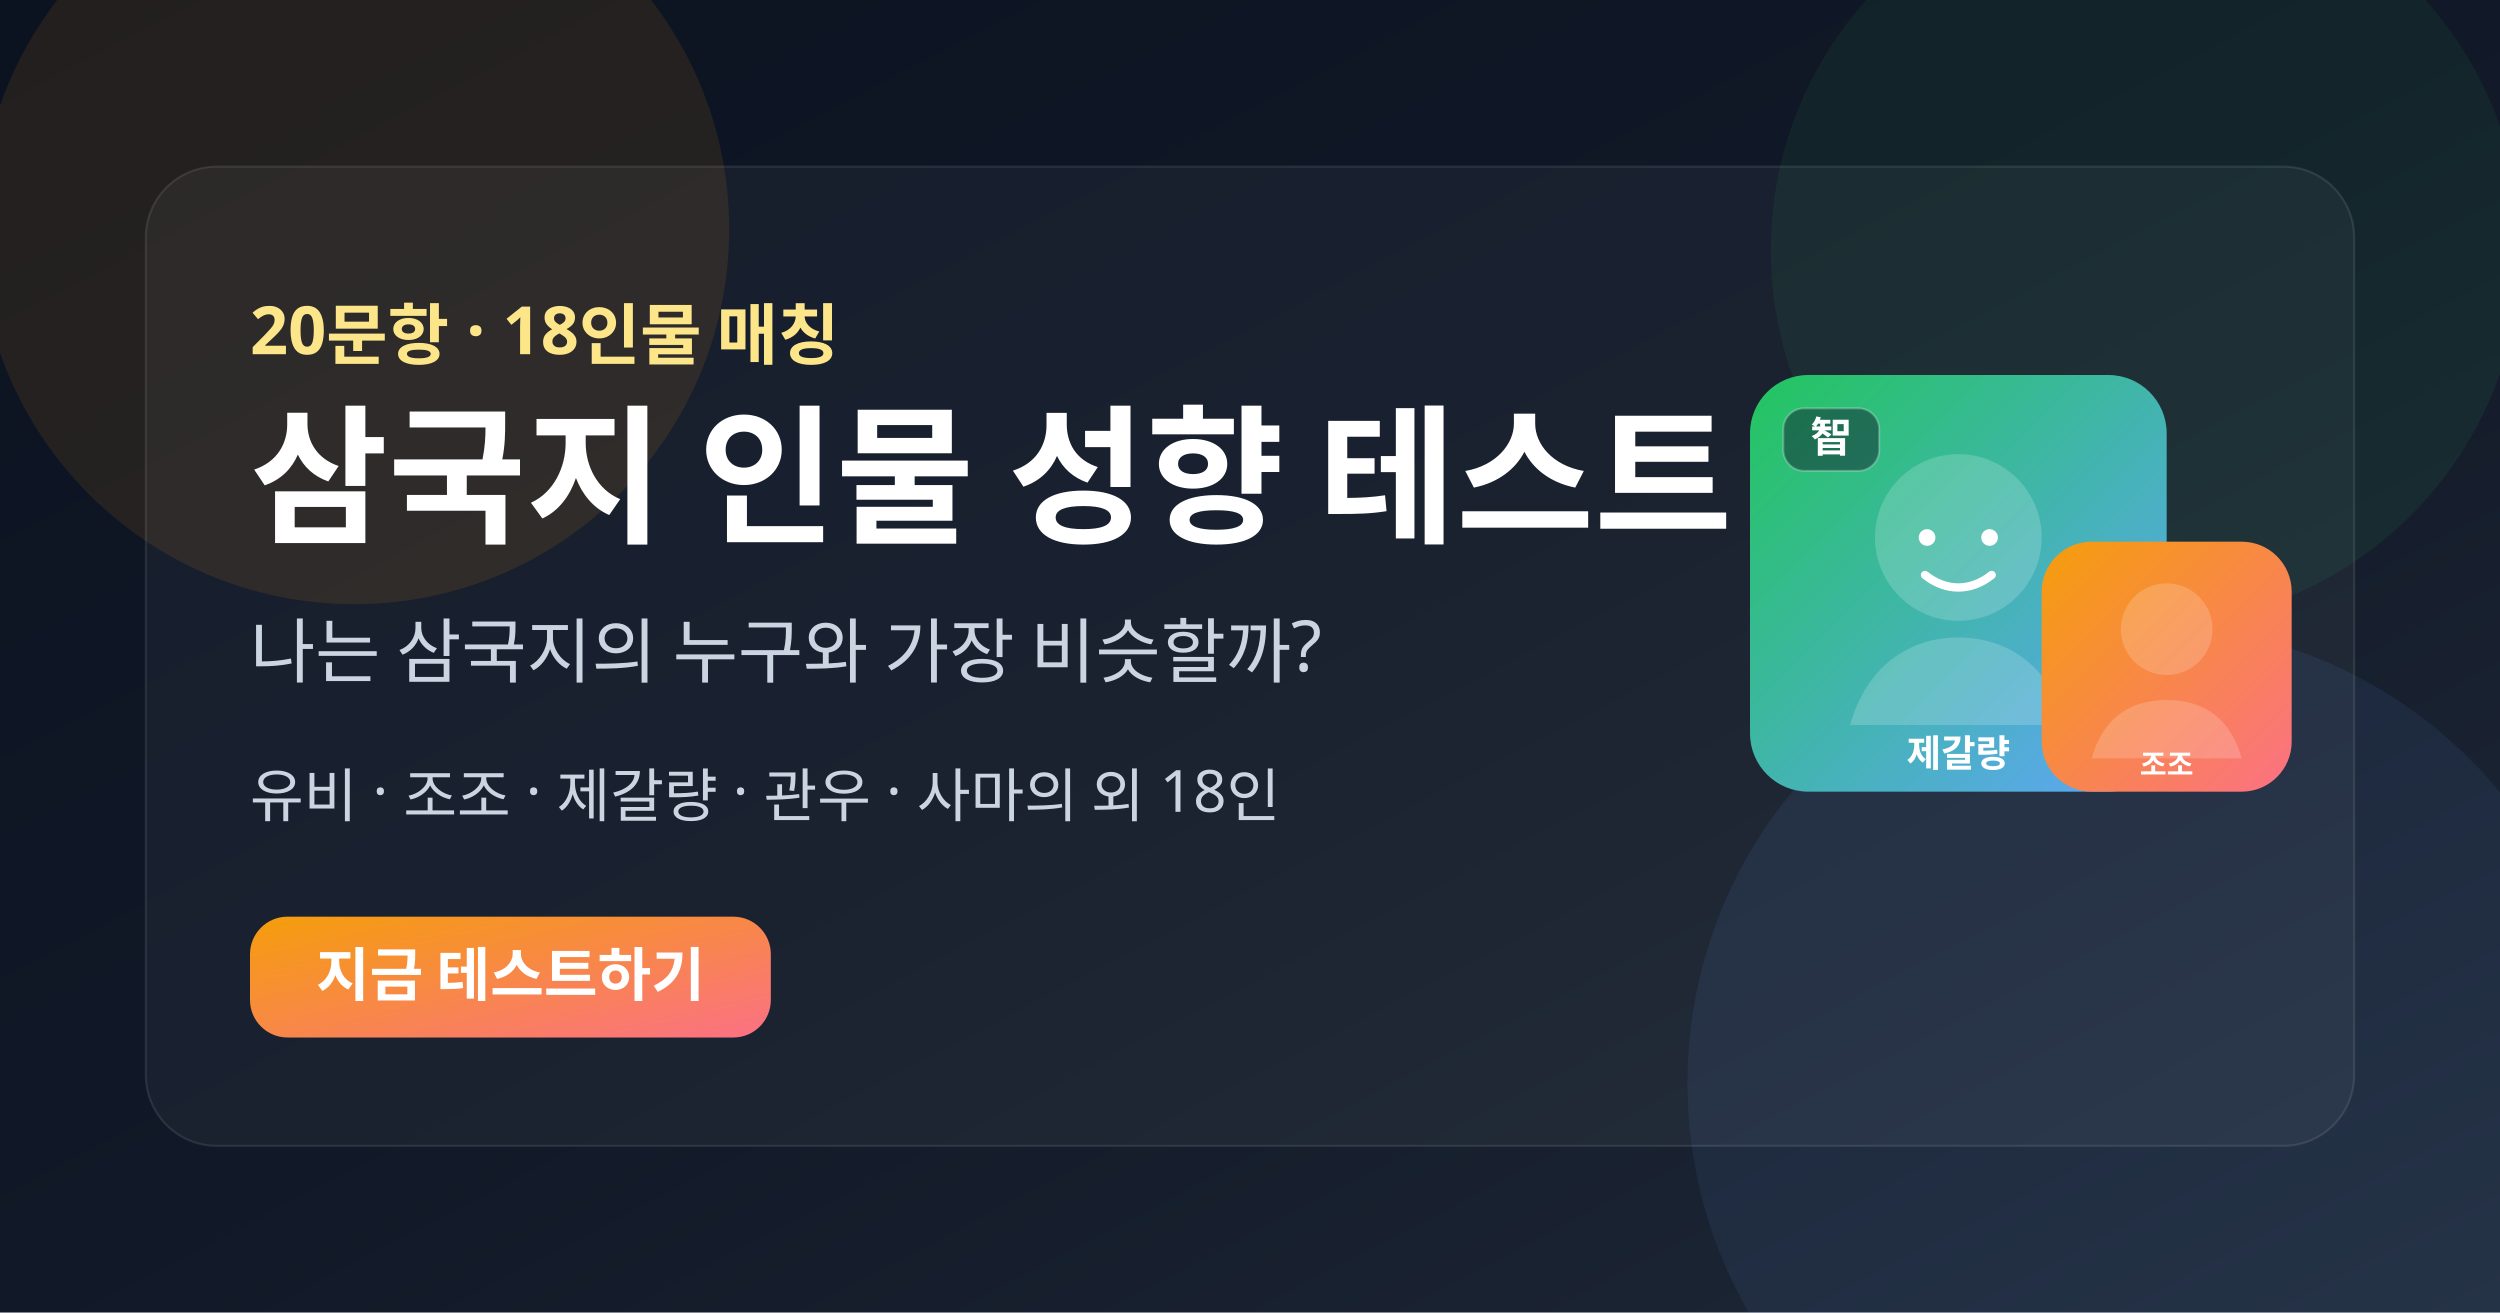
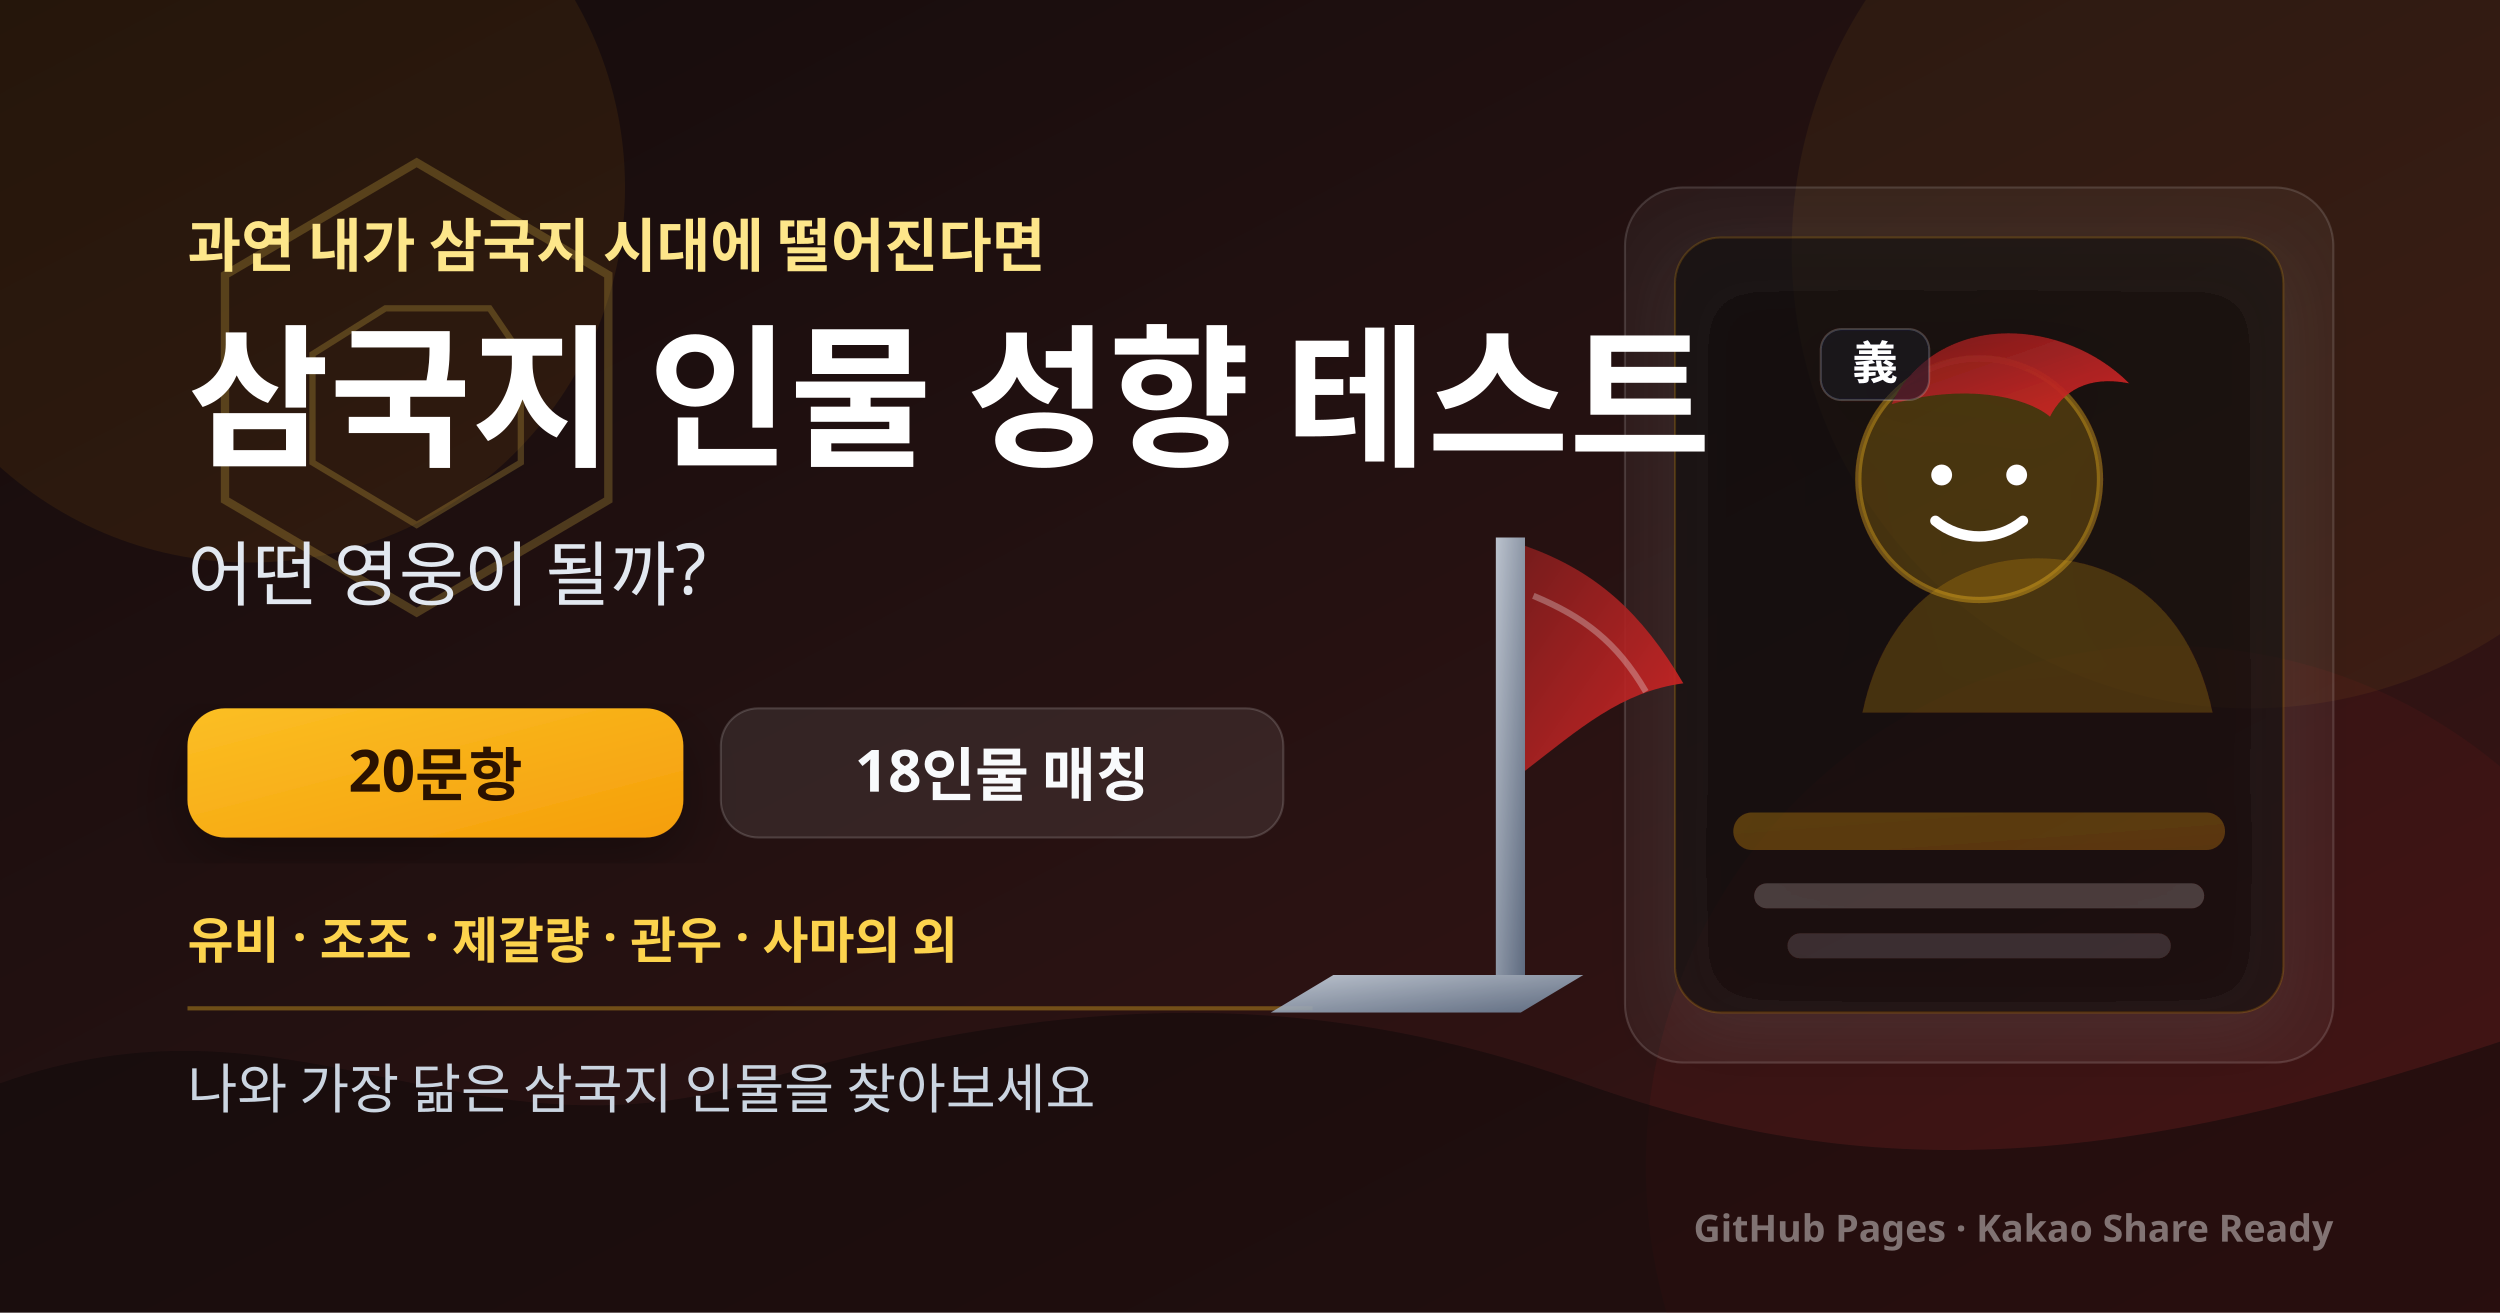
<svg xmlns="http://www.w3.org/2000/svg" width="1200" height="630" viewBox="0 0 1200 630" role="img" aria-label="삼국지 인물 성향 테스트">
  <defs>
    <linearGradient id="bg" x1="0" y1="0" x2="1" y2="1">
-       <stop offset="0%" stop-color="#0b1220" />
-       <stop offset="50%" stop-color="#111827" />
-       <stop offset="100%" stop-color="#1f2937" />
+       <stop offset="0%" stop-color="#140b0b" />
+       <stop offset="45%" stop-color="#231111" />
+       <stop offset="100%" stop-color="#3b1414" />
    </linearGradient>
    <linearGradient id="gold" x1="0" y1="0" x2="1" y2="1">
-       <stop offset="0%" stop-color="#f59e0b" />
-       <stop offset="100%" stop-color="#fb7185" />
+       <stop offset="0%" stop-color="#fbbf24" />
+       <stop offset="100%" stop-color="#f59e0b" />
    </linearGradient>
-     <linearGradient id="green" x1="0" y1="0" x2="1" y2="1">
-       <stop offset="0%" stop-color="#22c55e" />
-       <stop offset="100%" stop-color="#60a5fa" />
+     <linearGradient id="crimson" x1="0" y1="0" x2="1" y2="1">
+       <stop offset="0%" stop-color="#7f1d1d" />
+       <stop offset="100%" stop-color="#dc2626" />
    </linearGradient>
+     <linearGradient id="steel" x1="0" y1="0" x2="1" y2="1">
+       <stop offset="0%" stop-color="#cbd5e1" />
+       <stop offset="100%" stop-color="#64748b" />
+     </linearGradient>
+     <filter id="shadow" x="-20%" y="-20%" width="140%" height="140%">
+       <feDropShadow dx="0" dy="10" stdDeviation="16" flood-color="#000000" flood-opacity="0.35" />
+     </filter>
  </defs>
  <rect width="1200" height="630" fill="url(#bg)" />
-   <circle cx="170" cy="110" r="180" fill="#f59e0b" opacity="0.10" />
-   <circle cx="1030" cy="120" r="180" fill="#22c55e" opacity="0.08" />
-   <circle cx="1030" cy="520" r="220" fill="#60a5fa" opacity="0.08" />
-   <rect x="70" y="80" width="1060" height="470" rx="34" fill="rgba(255,255,255,0.04)" stroke="rgba(255,255,255,0.10)" />
-   <text x="120" y="170" fill="#fde68a" font-size="32" font-weight="700" font-family="Pretendard, Apple SD Gothic Neo, Noto Sans KR, sans-serif">20문항 · 18인물 매칭</text>
-   <text x="120" y="255" fill="#ffffff" font-size="72" font-weight="900" font-family="Pretendard, Apple SD Gothic Neo, Noto Sans KR, sans-serif">삼국지 인물 성향 테스트</text>
-   <text x="120" y="325" fill="#cbd5e1" font-size="34" font-weight="500" font-family="Pretendard, Apple SD Gothic Neo, Noto Sans KR, sans-serif">나는 삼국지의 누구와 가장 비슷할까?</text>
-   <text x="120" y="392" fill="#cbd5e1" font-size="28" font-weight="400" font-family="Pretendard, Apple SD Gothic Neo, Noto Sans KR, sans-serif">유비 · 조조 · 제갈량 · 관우 · 사마의 외 18인</text>
-   <rect x="120" y="440" width="250" height="58" rx="18" fill="url(#gold)" />
-   <text x="245" y="478" text-anchor="middle" fill="#ffffff" font-size="28" font-weight="800" font-family="Pretendard, Apple SD Gothic Neo, Noto Sans KR, sans-serif">지금 테스트하기</text>
-   <g transform="translate(840,180)">
-     <rect x="0" y="0" width="200" height="200" rx="28" fill="url(#green)" />
-     <circle cx="100" cy="78" r="40" fill="rgba(255,255,255,0.18)" />
-     <path d="M48 168c8-28 28-42 52-42s44 14 52 42" fill="rgba(255,255,255,0.18)" />
-     <circle cx="85" cy="78" r="4" fill="white" />
-     <circle cx="115" cy="78" r="4" fill="white" />
-     <path d="M84 96c10 8 22 8 32 0" stroke="white" stroke-width="4" fill="none" stroke-linecap="round" />
-     <rect x="16" y="16" width="46" height="30" rx="10" fill="rgba(15,23,42,0.48)" stroke="rgba(255,255,255,0.25)" />
-     <text x="39" y="37" text-anchor="middle" font-size="20" font-weight="900" fill="#fff" font-family="Pretendard, Apple SD Gothic Neo, Noto Sans KR, sans-serif">智</text>
-     <text x="100" y="188" text-anchor="middle" font-size="18" font-weight="800" fill="white" font-family="Pretendard, Apple SD Gothic Neo, Noto Sans KR, sans-serif">제갈량</text>
+   <circle cx="120" cy="90" r="180" fill="#f59e0b" opacity="0.08" />
+   <circle cx="1080" cy="120" r="220" fill="#fbbf24" opacity="0.06" />
+   <circle cx="1040" cy="560" r="250" fill="#991b1b" opacity="0.10" />
+   <path d="M0 520 C140 470, 220 560, 360 520 S620 470, 760 520 S1020 560, 1200 500 L1200 630 L0 630 Z" fill="#10090a" opacity="0.55" />
+   <g opacity="0.22">
+     <path d="M108 132 L200 78 L292 132 L292 240 L200 294 L108 240 Z" fill="none" stroke="#fcd34d" stroke-width="4" />
+     <path d="M185 148 L235 148 L250 170 L250 222 L200 252 L150 222 L150 170 Z" fill="none" stroke="#fcd34d" stroke-width="3" />
  </g>
-   <g transform="translate(980,260)">
-     <rect x="0" y="0" width="120" height="120" rx="24" fill="url(#gold)" />
-     <circle cx="60" cy="42" r="22" fill="rgba(255,255,255,0.18)" />
-     <path d="M24 104c5-18 17-28 36-28s31 10 36 28" fill="rgba(255,255,255,0.18)" />
-     <text x="60" y="112" text-anchor="middle" font-size="14" font-weight="800" fill="white" font-family="Pretendard, Apple SD Gothic Neo, Noto Sans KR, sans-serif">조조</text>
+   <g transform="translate(780,90)" filter="url(#shadow)">
+     <rect x="0" y="0" width="340" height="420" rx="28" fill="rgba(255,255,255,0.04)" stroke="rgba(255,255,255,0.14)" />
+     <rect x="24" y="24" width="292" height="372" rx="22" fill="rgba(20,11,11,0.58)" stroke="rgba(251,191,36,0.18)" />
+     <rect x="52" y="300" width="236" height="18" rx="9" fill="url(#gold)" opacity="0.25" />
+     <rect x="62" y="334" width="216" height="12" rx="6" fill="#f8fafc" opacity="0.18" />
+     <rect x="78" y="358" width="184" height="12" rx="6" fill="#f8fafc" opacity="0.12" />
+     <g transform="translate(82,58)">
+       <circle cx="88" cy="82" r="58" fill="rgba(251,191,36,0.18)" stroke="rgba(251,191,36,0.35)" stroke-width="3" />
+       <path d="M32 194c10-48 42-74 84-74s74 26 84 74" fill="rgba(251,191,36,0.18)" />
+       <circle cx="70" cy="80" r="5" fill="#fff" />
+       <circle cx="106" cy="80" r="5" fill="#fff" />
+       <path d="M67 102c12 10 30 10 42 0" fill="none" stroke="#fff" stroke-width="5" stroke-linecap="round" />
+       <path d="M46 46c10-22 32-34 56-34 20 0 42 8 58 24-20-4-32 4-38 16-12-10-42-16-76-6z" fill="url(#crimson)" opacity="0.9" />
+       <rect x="12" y="10" width="52" height="34" rx="10" fill="rgba(15,23,42,0.55)" stroke="rgba(255,255,255,0.18)" />
+       <text x="38" y="34" text-anchor="middle" font-size="22" font-weight="900" fill="#fff" font-family="Pretendard, Apple SD Gothic Neo, Noto Sans KR, sans-serif">義</text>
+     </g>
  </g>
+   <g transform="translate(90,80)">
+     <text x="0" y="48" fill="#fde68a" font-size="28" font-weight="700" font-family="Pretendard, Apple SD Gothic Neo, Noto Sans KR, sans-serif">과연 내가 삼국지 시대에 떨어진다면</text>
+     <text x="0" y="138" fill="#ffffff" font-size="74" font-weight="900" font-family="Pretendard, Apple SD Gothic Neo, Noto Sans KR, sans-serif">삼국지 인물 성향 테스트</text>
+     <text x="0" y="208" fill="#e2e8f0" font-size="34" font-weight="500" font-family="Pretendard, Apple SD Gothic Neo, Noto Sans KR, sans-serif">어떤 영웅이 될까?</text>
+     <g transform="translate(0,260)">
+       <rect x="0" y="0" width="238" height="62" rx="18" fill="url(#gold)" filter="url(#shadow)" />
+       <text x="119" y="40" text-anchor="middle" fill="#2b1200" font-size="28" font-weight="900" font-family="Pretendard, Apple SD Gothic Neo, Noto Sans KR, sans-serif">20문항</text>
+       <rect x="256" y="0" width="270" height="62" rx="18" fill="rgba(255,255,255,0.08)" stroke="rgba(255,255,255,0.16)" />
+       <text x="391" y="40" text-anchor="middle" fill="#f8fafc" font-size="28" font-weight="800" font-family="Pretendard, Apple SD Gothic Neo, Noto Sans KR, sans-serif">18인물 매칭</text>
+     </g>
+     <g transform="translate(0,380)">
+       <path d="M0 24 L540 24" stroke="rgba(251,191,36,0.35)" stroke-width="2" />
+       <text x="0" y="0" fill="#fcd34d" font-size="24" font-weight="700" font-family="Pretendard, Apple SD Gothic Neo, Noto Sans KR, sans-serif">유비 · 조조 · 제갈량 · 관우 · 사마의 외</text>
+       <text x="0" y="72" fill="#cbd5e1" font-size="26" font-weight="500" font-family="Pretendard, Apple SD Gothic Neo, Noto Sans KR, sans-serif">나와 가장 닮은 삼국지 인물을 찾아보세요</text>
+     </g>
+   </g>
+   <g transform="translate(640,468)" opacity="0.9">
+     <path d="M0 0 L120 0 L90 18 L-30 18 Z" fill="url(#steel)" />
+     <path d="M78 -210 L92 -210 L92 0 L78 0 Z" fill="url(#steel)" />
+     <path d="M92 -206 C126 -194, 148 -174, 168 -140 C138 -136, 118 -118, 92 -98 Z" fill="url(#crimson)" />
+     <path d="M96 -182 C120 -172, 136 -160, 150 -136" fill="none" stroke="rgba(255,255,255,0.32)" stroke-width="3" />
+   </g>
+   <text x="1120" y="596" text-anchor="end" fill="rgba(255,255,255,0.42)" font-size="18" font-weight="700" font-family="Pretendard, Apple SD Gothic Neo, Noto Sans KR, sans-serif">GitHub Pages · Kakao Share Ready</text>
</svg>
